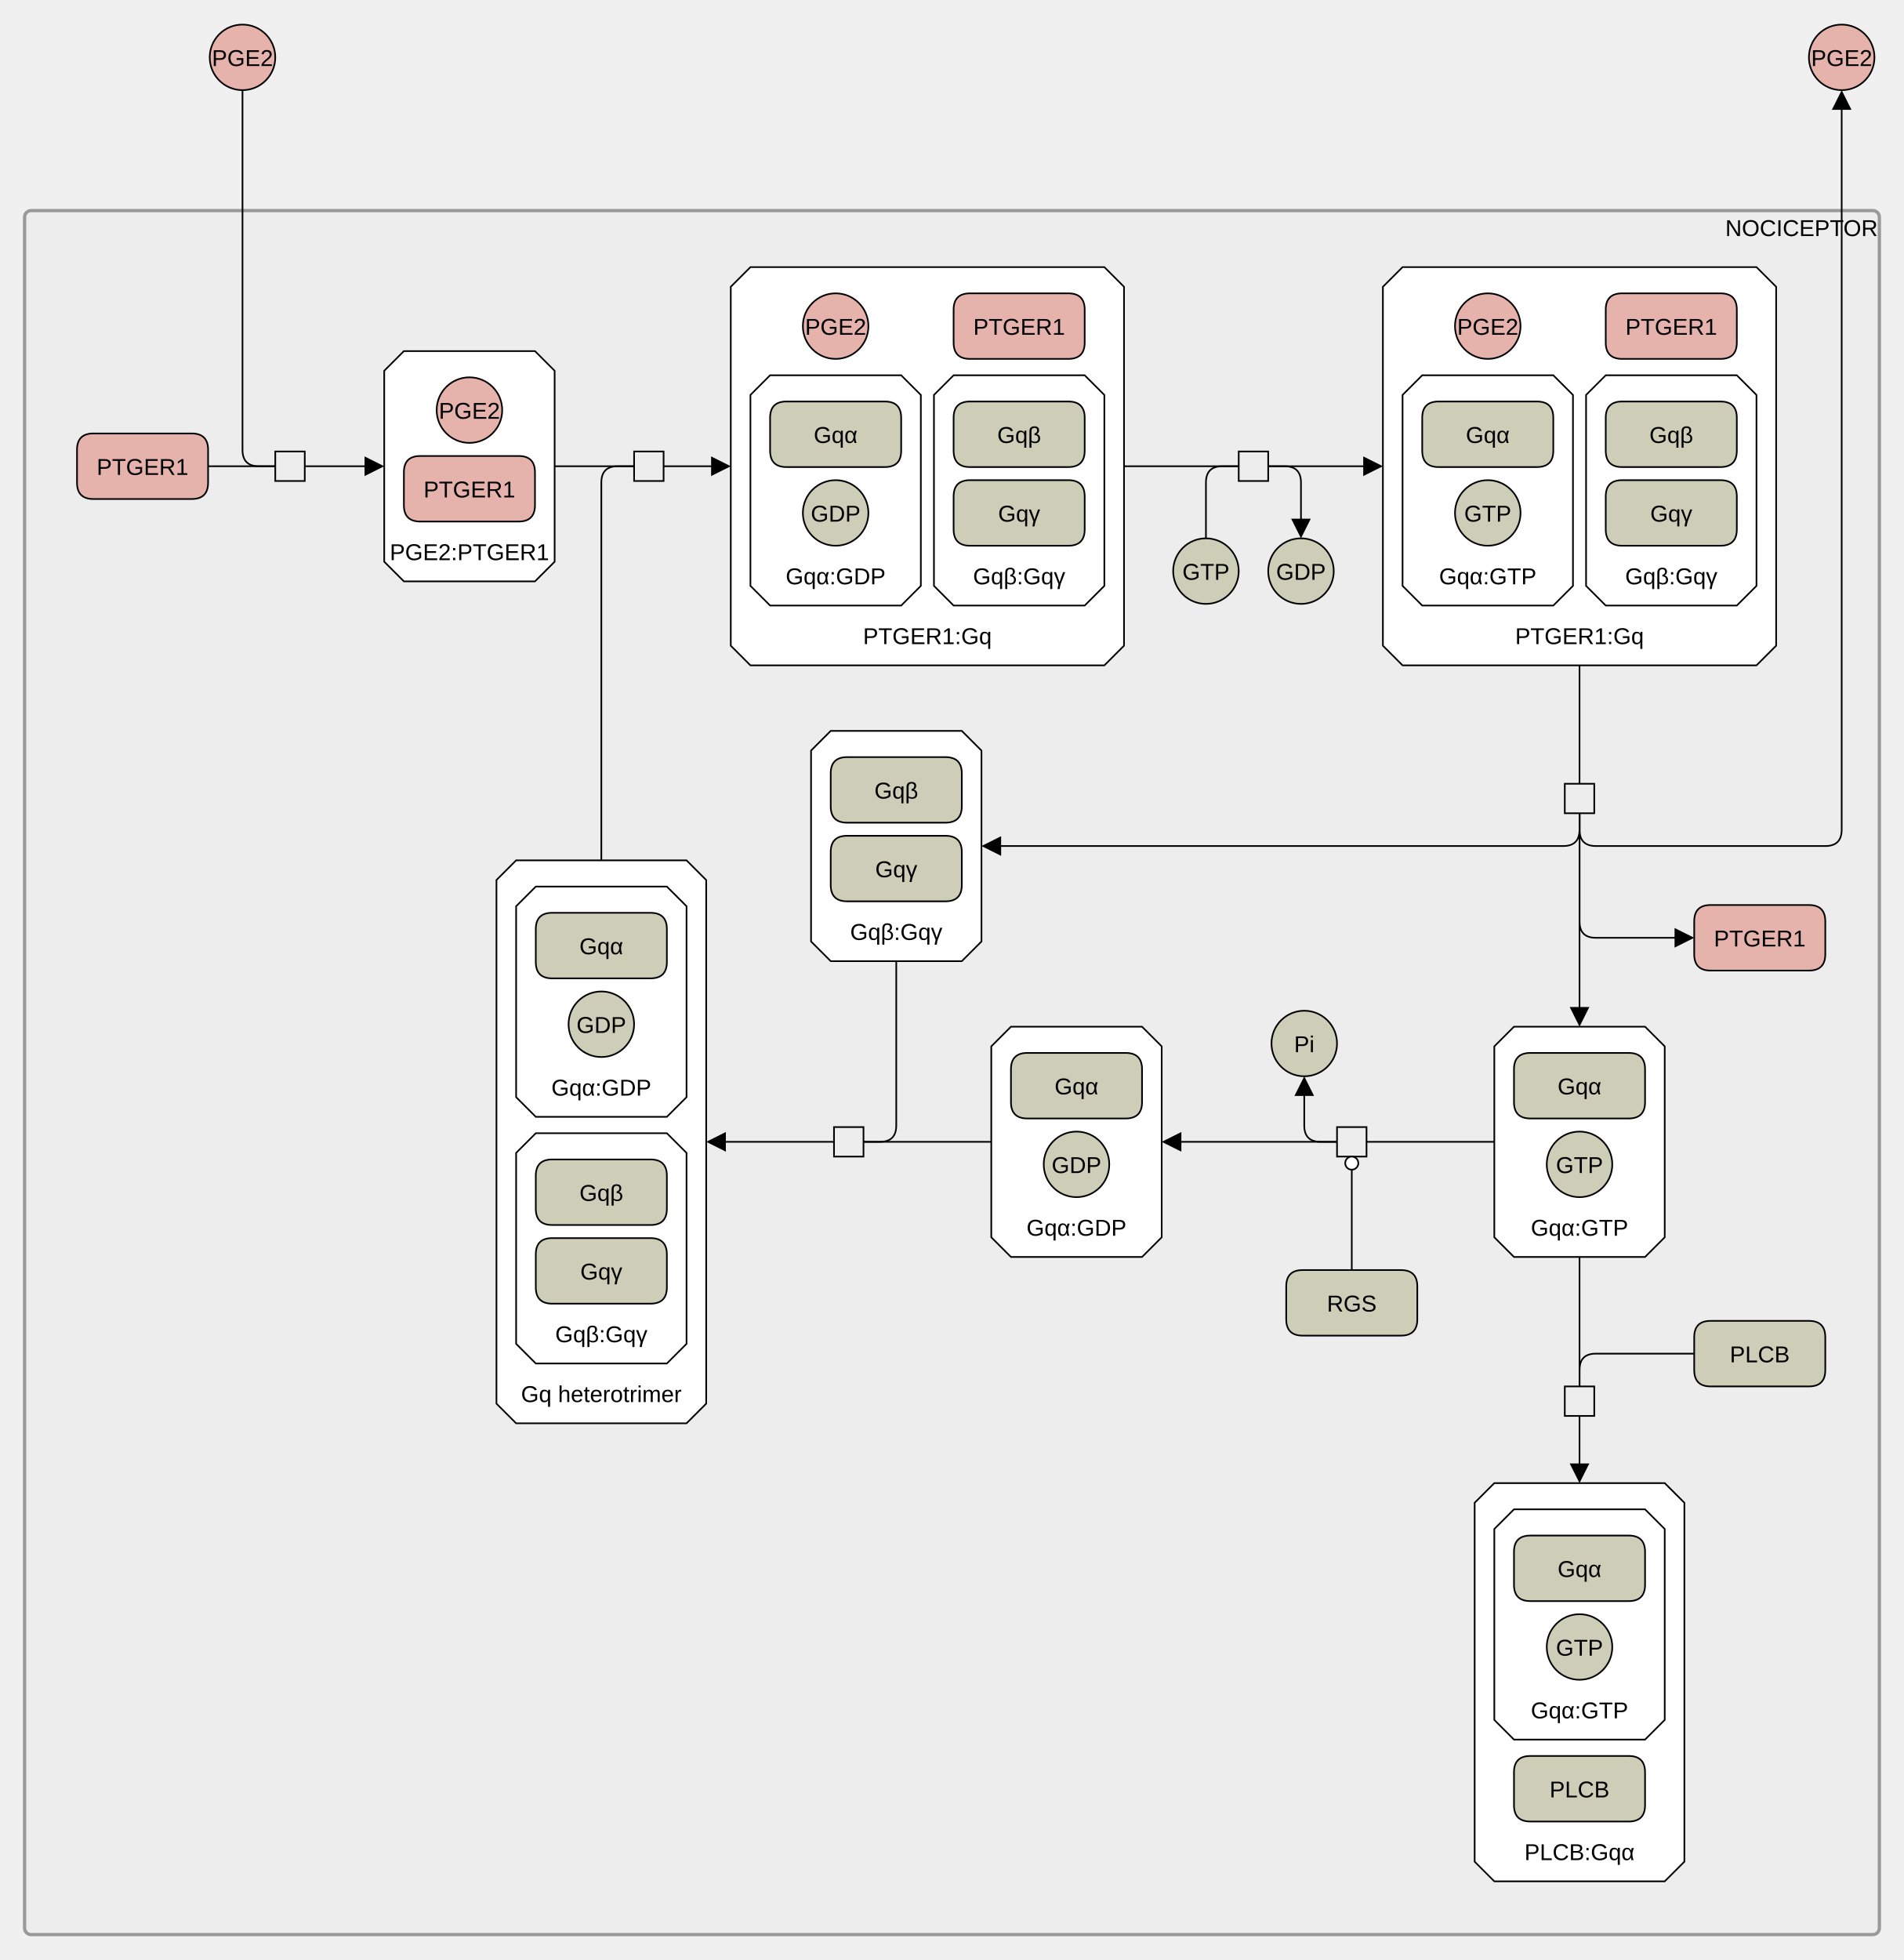
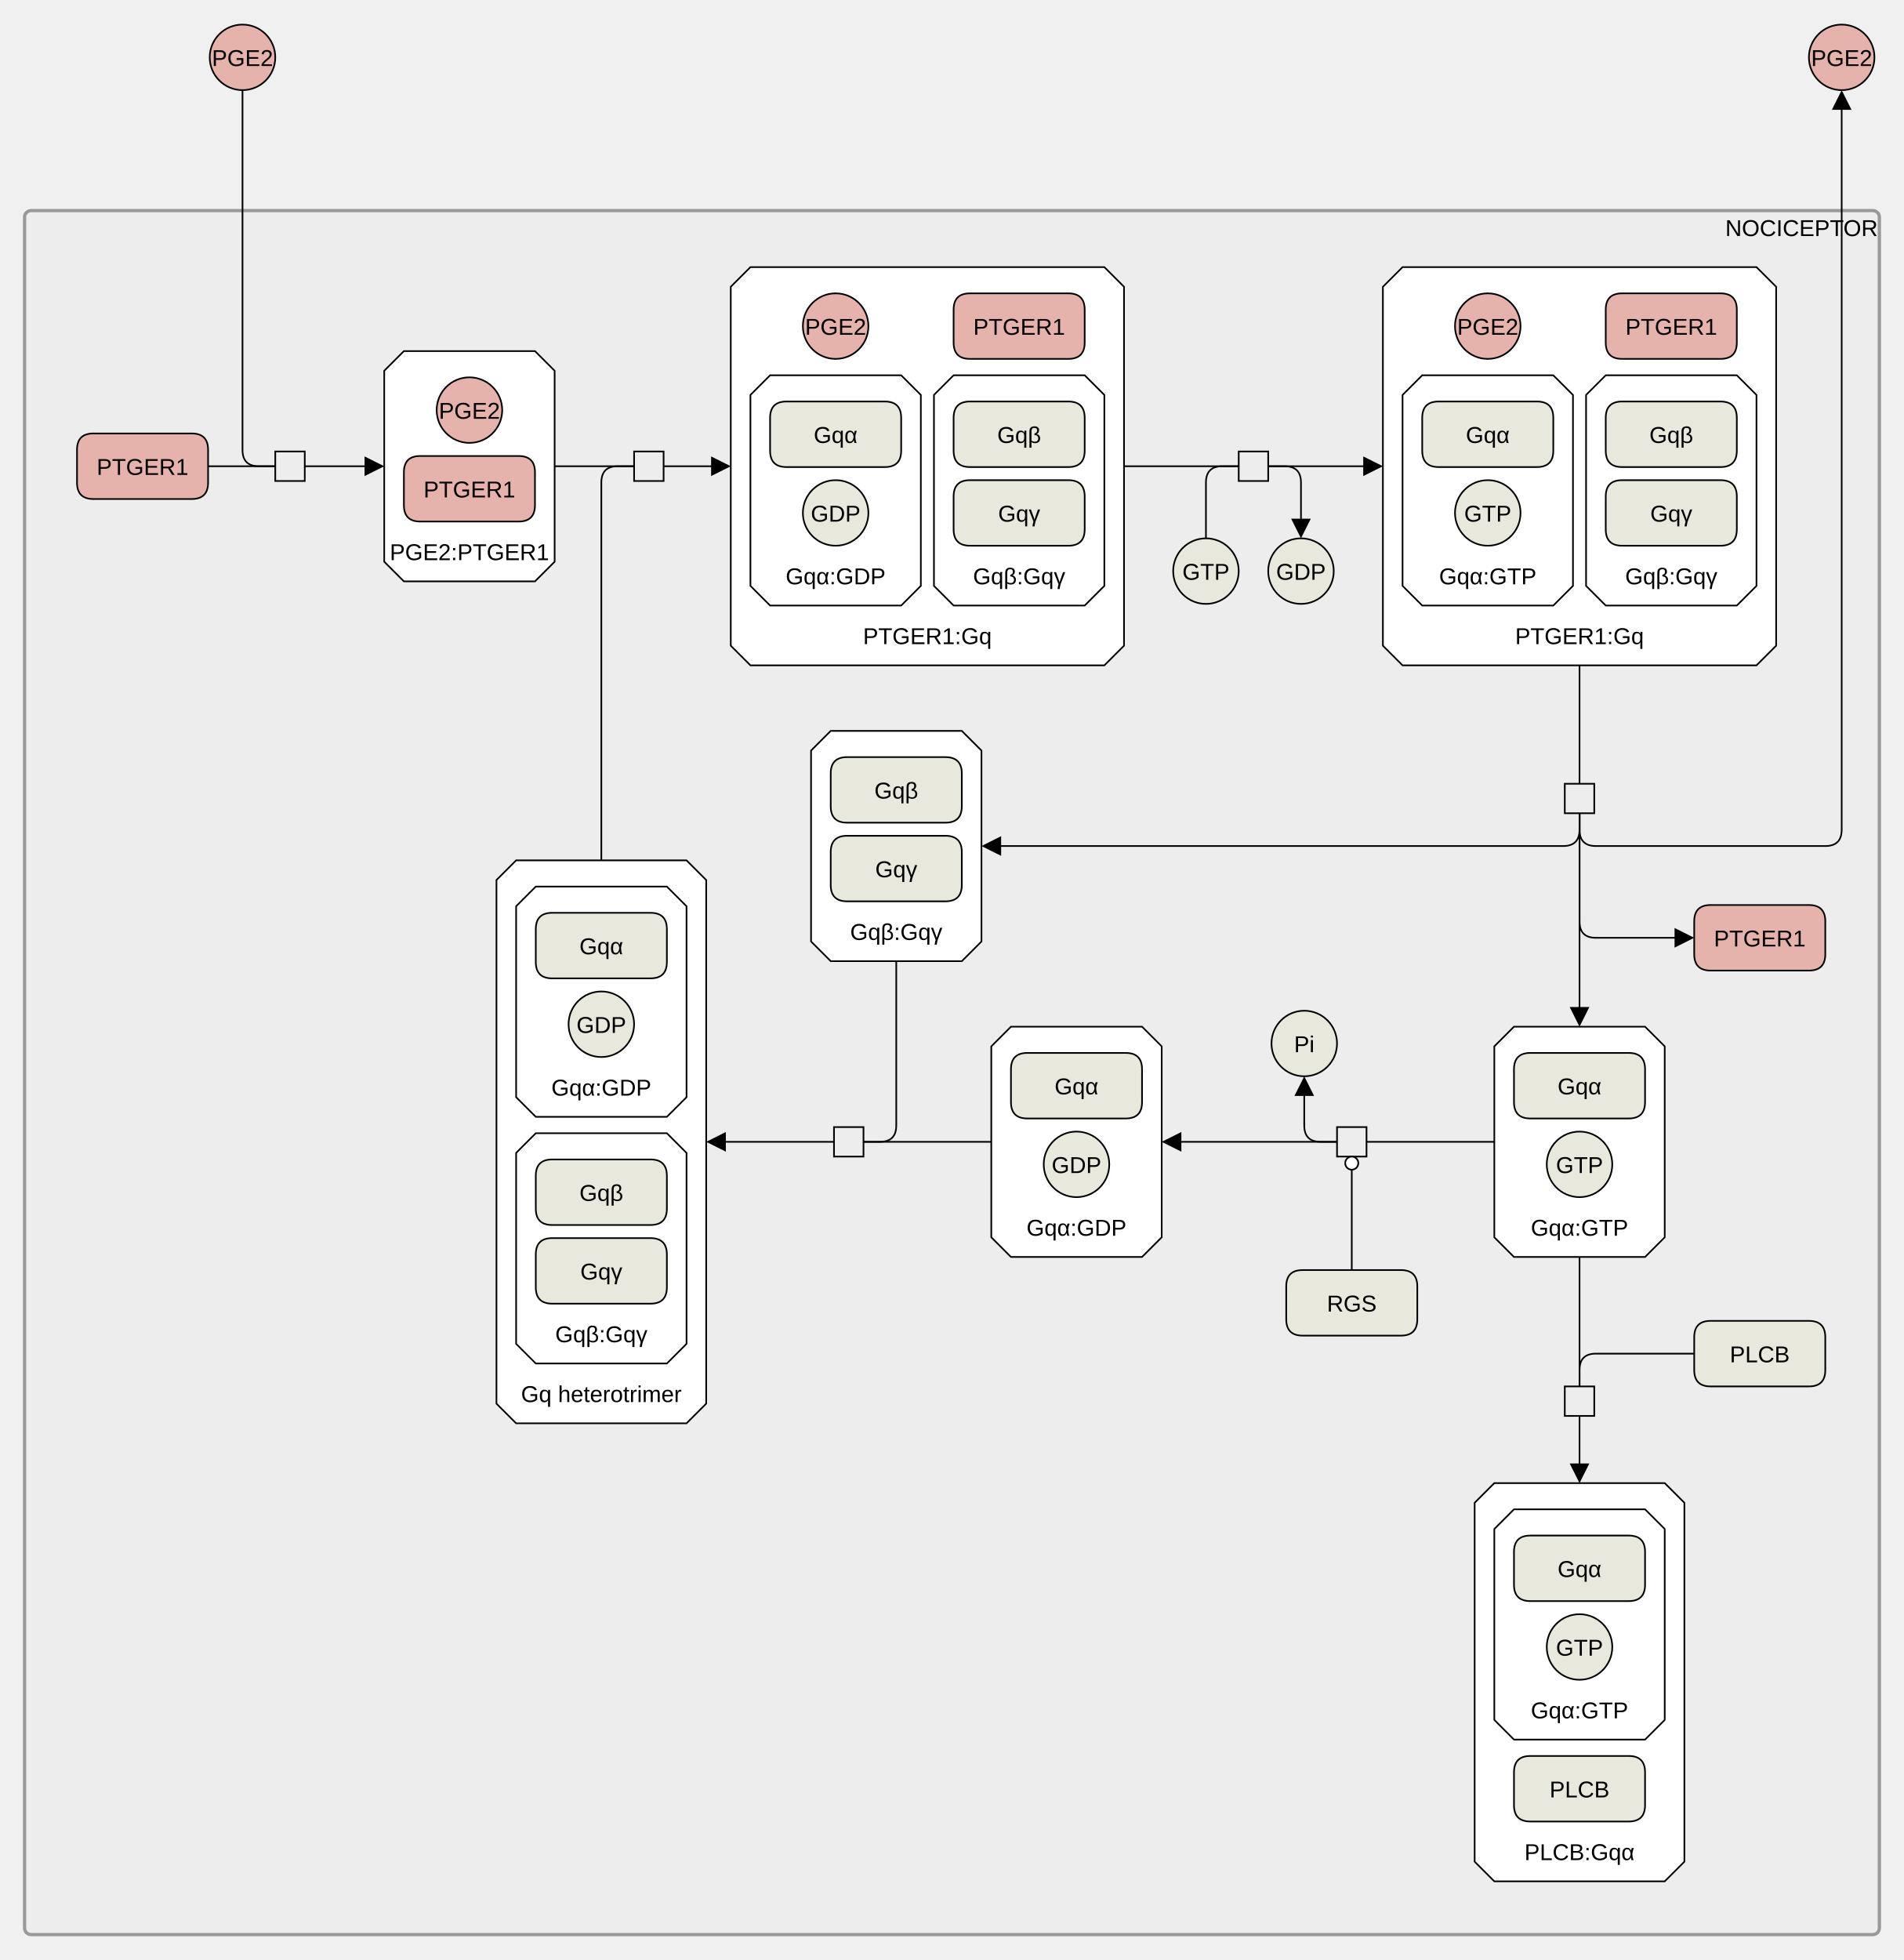
<svg xmlns="http://www.w3.org/2000/svg" width="1162" height="1196" viewBox="0 0 1162 1196" stroke-linecap="butt" stroke-miterlimit="10">
  <g transform="translate(-25,-25)">
    <path d="M40 157.5 C40 155.291 41.791 153.5 44 153.5 L1168 153.5 C1170.209 153.5 1172 155.291 1172 157.5 L1172 1201.5 C1172 1203.709 1170.209 1205.5 1168 1205.5 L44 1205.5 C41.791 1205.5 40 1203.709 40 1201.5 Z" fill="#999999" fill-opacity="0.031" stroke="none" />
    <path d="M40 157.5 C40 155.291 41.791 153.5 44 153.5 L1168 153.5 C1170.209 153.5 1172 155.291 1172 157.5 L1172 1201.5 C1172 1203.709 1170.209 1205.5 1168 1205.5 L44 1205.5 C41.791 1205.5 40 1203.709 40 1201.5 Z" fill="none" stroke="#999999" stroke-width="2" />
    <text x="1124.5" y="169.041" text-anchor="middle" font-family="'Dialog', Arial, Helvetica, sans-serif" font-size="14" fill="#000000" stroke="none" xml:space="preserve">NOCICEPTOR</text>
    <path d="M483 188 L699 188 L711 200 L711 419 L699 431 L483 431 L471 419 L471 200 Z" fill="#FFFFFF" stroke="none" />
    <path d="M483 188 L699 188 L711 200 L711 419 L699 431 L483 431 L471 419 L471 200 Z" fill="none" stroke="#000000" />
    <text x="591" y="418.041" text-anchor="middle" font-family="'Dialog', Arial, Helvetica, sans-serif" font-size="14" fill="#000000" stroke="none" xml:space="preserve">PTGER1:Gq</text>
    <path d="M495 254 L575 254 L587 266 L587 382.5 L575 394.5 L495 394.5 L483 382.5 L483 266 Z" fill="#FFFFFF" stroke="none" />
    <path d="M495 254 L575 254 L587 266 L587 382.5 L575 394.5 L495 394.5 L483 382.5 L483 266 Z" fill="none" stroke="#000000" />
    <text x="535" y="381.541" text-anchor="middle" font-family="'Dialog', Arial, Helvetica, sans-serif" font-size="14" fill="#000000" stroke="none" xml:space="preserve">Gqα:GDP</text>
-     <path d="M495 280 Q495 270 505 270 L565 270 Q575 270 575 280 L575 300 Q575 310 565 310 L505 310 Q495 310 495 300 Z" fill="#CECDB8" stroke="none" />
+     <path d="M495 280 Q495 270 505 270 L565 270 Q575 270 575 280 L575 300 Q575 310 565 310 L505 310 Q495 310 495 300 Z" fill="#E8E8DD" stroke="none" />
    <path d="M495 280 Q495 270 505 270 L565 270 Q575 270 575 280 L575 300 Q575 310 565 310 L505 310 Q495 310 495 300 Z" fill="none" stroke="#000000" />
    <text x="535" y="295.291" text-anchor="middle" font-family="'Dialog', Arial, Helvetica, sans-serif" font-size="14" fill="#000000" stroke="none" xml:space="preserve">Gqα</text>
-     <path d="M515 338 C515 326.954 523.954 318 535 318 L535 318 C546.046 318 555 326.954 555 338 L555 338 C555 349.046 546.046 358 535 358 L535 358 C523.954 358 515 349.046 515 338 Z" fill="#CECDB8" stroke="none" />
+     <path d="M515 338 C515 326.954 523.954 318 535 318 L535 318 C546.046 318 555 326.954 555 338 L555 338 C555 349.046 546.046 358 535 358 L535 358 C523.954 358 515 349.046 515 338 Z" fill="#E8E8DD" stroke="none" />
    <path d="M515 338 C515 326.954 523.954 318 535 318 L535 318 C546.046 318 555 326.954 555 338 L555 338 C555 349.046 546.046 358 535 358 L535 358 C523.954 358 515 349.046 515 338 Z" fill="none" stroke="#000000" />
    <text x="535" y="343.291" text-anchor="middle" font-family="'Dialog', Arial, Helvetica, sans-serif" font-size="14" fill="#000000" stroke="none" xml:space="preserve">GDP</text>
    <path d="M607 254 L687 254 L699 266 L699 382.5 L687 394.5 L607 394.5 L595 382.5 L595 266 Z" fill="#FFFFFF" stroke="none" />
    <path d="M607 254 L687 254 L699 266 L699 382.5 L687 394.5 L607 394.5 L595 382.5 L595 266 Z" fill="none" stroke="#000000" />
    <text x="647" y="381.541" text-anchor="middle" font-family="'Dialog', Arial, Helvetica, sans-serif" font-size="14" fill="#000000" stroke="none" xml:space="preserve">Gqβ:Gqγ</text>
-     <path d="M607 280 Q607 270 617 270 L677 270 Q687 270 687 280 L687 300 Q687 310 677 310 L617 310 Q607 310 607 300 Z" fill="#CECDB8" stroke="none" />
+     <path d="M607 280 Q607 270 617 270 L677 270 Q687 270 687 280 L687 300 Q687 310 677 310 L617 310 Q607 310 607 300 Z" fill="#E8E8DD" stroke="none" />
    <path d="M607 280 Q607 270 617 270 L677 270 Q687 270 687 280 L687 300 Q687 310 677 310 L617 310 Q607 310 607 300 Z" fill="none" stroke="#000000" />
    <text x="647" y="295.291" text-anchor="middle" font-family="'Dialog', Arial, Helvetica, sans-serif" font-size="14" fill="#000000" stroke="none" xml:space="preserve">Gqβ</text>
-     <path d="M607 328 Q607 318 617 318 L677 318 Q687 318 687 328 L687 348 Q687 358 677 358 L617 358 Q607 358 607 348 Z" fill="#CECDB8" stroke="none" />
+     <path d="M607 328 Q607 318 617 318 L677 318 Q687 318 687 328 L687 348 Q687 358 677 358 L617 358 Q607 358 607 348 Z" fill="#E8E8DD" stroke="none" />
    <path d="M607 328 Q607 318 617 318 L677 318 Q687 318 687 328 L687 348 Q687 358 677 358 L617 358 Q607 358 607 348 Z" fill="none" stroke="#000000" />
    <text x="647" y="343.291" text-anchor="middle" font-family="'Dialog', Arial, Helvetica, sans-serif" font-size="14" fill="#000000" stroke="none" xml:space="preserve">Gqγ</text>
    <path d="M515 224 C515 212.954 523.954 204 535 204 L535 204 C546.046 204 555 212.954 555 224 L555 224 C555 235.046 546.046 244 535 244 L535 244 C523.954 244 515 235.046 515 224 Z" fill="#E6B3AC" stroke="none" />
    <path d="M515 224 C515 212.954 523.954 204 535 204 L535 204 C546.046 204 555 212.954 555 224 L555 224 C555 235.046 546.046 244 535 244 L535 244 C523.954 244 515 235.046 515 224 Z" fill="none" stroke="#000000" />
    <text x="535" y="229.291" text-anchor="middle" font-family="'Dialog', Arial, Helvetica, sans-serif" font-size="14" fill="#000000" stroke="none" xml:space="preserve">PGE2</text>
    <path d="M607 214 Q607 204 617 204 L677 204 Q687 204 687 214 L687 234 Q687 244 677 244 L617 244 Q607 244 607 234 Z" fill="#E6B3AC" stroke="none" />
    <path d="M607 214 Q607 204 617 204 L677 204 Q687 204 687 214 L687 234 Q687 244 677 244 L617 244 Q607 244 607 234 Z" fill="none" stroke="#000000" />
    <text x="647" y="229.291" text-anchor="middle" font-family="'Dialog', Arial, Helvetica, sans-serif" font-size="14" fill="#000000" stroke="none" xml:space="preserve">PTGER1</text>
    <path d="M881 188 L1097 188 L1109 200 L1109 419 L1097 431 L881 431 L869 419 L869 200 Z" fill="#FFFFFF" stroke="none" />
    <path d="M881 188 L1097 188 L1109 200 L1109 419 L1097 431 L881 431 L869 419 L869 200 Z" fill="none" stroke="#000000" />
    <text x="989" y="418.041" text-anchor="middle" font-family="'Dialog', Arial, Helvetica, sans-serif" font-size="14" fill="#000000" stroke="none" xml:space="preserve">PTGER1:Gq</text>
    <path d="M1005 254 L1085 254 L1097 266 L1097 382.5 L1085 394.5 L1005 394.5 L993 382.5 L993 266 Z" fill="#FFFFFF" stroke="none" />
    <path d="M1005 254 L1085 254 L1097 266 L1097 382.5 L1085 394.5 L1005 394.5 L993 382.5 L993 266 Z" fill="none" stroke="#000000" />
    <text x="1045" y="381.541" text-anchor="middle" font-family="'Dialog', Arial, Helvetica, sans-serif" font-size="14" fill="#000000" stroke="none" xml:space="preserve">Gqβ:Gqγ</text>
-     <path d="M1005 280 Q1005 270 1015 270 L1075 270 Q1085 270 1085 280 L1085 300 Q1085 310 1075 310 L1015 310 Q1005 310 1005 300 Z" fill="#CECDB8" stroke="none" />
+     <path d="M1005 280 Q1005 270 1015 270 L1075 270 Q1085 270 1085 280 L1085 300 Q1085 310 1075 310 L1015 310 Q1005 310 1005 300 Z" fill="#E8E8DD" stroke="none" />
    <path d="M1005 280 Q1005 270 1015 270 L1075 270 Q1085 270 1085 280 L1085 300 Q1085 310 1075 310 L1015 310 Q1005 310 1005 300 Z" fill="none" stroke="#000000" />
    <text x="1045" y="295.291" text-anchor="middle" font-family="'Dialog', Arial, Helvetica, sans-serif" font-size="14" fill="#000000" stroke="none" xml:space="preserve">Gqβ</text>
-     <path d="M1005 328 Q1005 318 1015 318 L1075 318 Q1085 318 1085 328 L1085 348 Q1085 358 1075 358 L1015 358 Q1005 358 1005 348 Z" fill="#CECDB8" stroke="none" />
+     <path d="M1005 328 Q1005 318 1015 318 L1075 318 Q1085 318 1085 328 L1085 348 Q1085 358 1075 358 L1015 358 Q1005 358 1005 348 Z" fill="#E8E8DD" stroke="none" />
    <path d="M1005 328 Q1005 318 1015 318 L1075 318 Q1085 318 1085 328 L1085 348 Q1085 358 1075 358 L1015 358 Q1005 358 1005 348 Z" fill="none" stroke="#000000" />
    <text x="1045" y="343.291" text-anchor="middle" font-family="'Dialog', Arial, Helvetica, sans-serif" font-size="14" fill="#000000" stroke="none" xml:space="preserve">Gqγ</text>
    <path d="M893 254 L973 254 L985 266 L985 382.5 L973 394.5 L893 394.5 L881 382.5 L881 266 Z" fill="#FFFFFF" stroke="none" />
    <path d="M893 254 L973 254 L985 266 L985 382.5 L973 394.5 L893 394.5 L881 382.5 L881 266 Z" fill="none" stroke="#000000" />
    <text x="933" y="381.541" text-anchor="middle" font-family="'Dialog', Arial, Helvetica, sans-serif" font-size="14" fill="#000000" stroke="none" xml:space="preserve">Gqα:GTP</text>
-     <path d="M893 280 Q893 270 903 270 L963 270 Q973 270 973 280 L973 300 Q973 310 963 310 L903 310 Q893 310 893 300 Z" fill="#CECDB8" stroke="none" />
+     <path d="M893 280 Q893 270 903 270 L963 270 Q973 270 973 280 L973 300 Q973 310 963 310 L903 310 Q893 310 893 300 Z" fill="#E8E8DD" stroke="none" />
    <path d="M893 280 Q893 270 903 270 L963 270 Q973 270 973 280 L973 300 Q973 310 963 310 L903 310 Q893 310 893 300 Z" fill="none" stroke="#000000" />
    <text x="933" y="295.291" text-anchor="middle" font-family="'Dialog', Arial, Helvetica, sans-serif" font-size="14" fill="#000000" stroke="none" xml:space="preserve">Gqα</text>
-     <path d="M913 338 C913 326.954 921.954 318 933 318 L933 318 C944.046 318 953 326.954 953 338 L953 338 C953 349.046 944.046 358 933 358 L933 358 C921.954 358 913 349.046 913 338 Z" fill="#CECDB8" stroke="none" />
+     <path d="M913 338 C913 326.954 921.954 318 933 318 L933 318 C944.046 318 953 326.954 953 338 L953 338 C953 349.046 944.046 358 933 358 L933 358 C921.954 358 913 349.046 913 338 Z" fill="#E8E8DD" stroke="none" />
    <path d="M913 338 C913 326.954 921.954 318 933 318 L933 318 C944.046 318 953 326.954 953 338 L953 338 C953 349.046 944.046 358 933 358 L933 358 C921.954 358 913 349.046 913 338 Z" fill="none" stroke="#000000" />
    <text x="933" y="343.291" text-anchor="middle" font-family="'Dialog', Arial, Helvetica, sans-serif" font-size="14" fill="#000000" stroke="none" xml:space="preserve">GTP</text>
    <path d="M913 224 C913 212.954 921.954 204 933 204 L933 204 C944.046 204 953 212.954 953 224 L953 224 C953 235.046 944.046 244 933 244 L933 244 C921.954 244 913 235.046 913 224 Z" fill="#E6B3AC" stroke="none" />
    <path d="M913 224 C913 212.954 921.954 204 933 204 L933 204 C944.046 204 953 212.954 953 224 L953 224 C953 235.046 944.046 244 933 244 L933 244 C921.954 244 913 235.046 913 224 Z" fill="none" stroke="#000000" />
    <text x="933" y="229.291" text-anchor="middle" font-family="'Dialog', Arial, Helvetica, sans-serif" font-size="14" fill="#000000" stroke="none" xml:space="preserve">PGE2</text>
    <path d="M1005 214 Q1005 204 1015 204 L1075 204 Q1085 204 1085 214 L1085 234 Q1085 244 1075 244 L1015 244 Q1005 244 1005 234 Z" fill="#E6B3AC" stroke="none" />
    <path d="M1005 214 Q1005 204 1015 204 L1075 204 Q1085 204 1085 214 L1085 234 Q1085 244 1075 244 L1015 244 Q1005 244 1005 234 Z" fill="none" stroke="#000000" />
    <text x="1045" y="229.291" text-anchor="middle" font-family="'Dialog', Arial, Helvetica, sans-serif" font-size="14" fill="#000000" stroke="none" xml:space="preserve">PTGER1</text>
    <path d="M340 550 L444 550 L456 562 L456 881.5 L444 893.5 L340 893.5 L328 881.5 L328 562 Z" fill="#FFFFFF" stroke="none" />
    <path d="M340 550 L444 550 L456 562 L456 881.5 L444 893.5 L340 893.5 L328 881.5 L328 562 Z" fill="none" stroke="#000000" />
    <text x="392" y="880.541" text-anchor="middle" font-family="'Dialog', Arial, Helvetica, sans-serif" font-size="14" fill="#000000" stroke="none" xml:space="preserve">Gq heterotrimer</text>
    <path d="M352 716.5 L432 716.5 L444 728.5 L444 845 L432 857 L352 857 L340 845 L340 728.5 Z" fill="#FFFFFF" stroke="none" />
    <path d="M352 716.5 L432 716.5 L444 728.5 L444 845 L432 857 L352 857 L340 845 L340 728.5 Z" fill="none" stroke="#000000" />
    <text x="392" y="844.041" text-anchor="middle" font-family="'Dialog', Arial, Helvetica, sans-serif" font-size="14" fill="#000000" stroke="none" xml:space="preserve">Gqβ:Gqγ</text>
-     <path d="M352 742.5 Q352 732.5 362 732.5 L422 732.5 Q432 732.5 432 742.5 L432 762.5 Q432 772.5 422 772.5 L362 772.5 Q352 772.5 352 762.5 Z" fill="#CECDB8" stroke="none" />
+     <path d="M352 742.5 Q352 732.5 362 732.5 L422 732.5 Q432 732.5 432 742.5 L432 762.5 Q432 772.5 422 772.5 L362 772.5 Q352 772.5 352 762.5 Z" fill="#E8E8DD" stroke="none" />
    <path d="M352 742.5 Q352 732.5 362 732.5 L422 732.5 Q432 732.5 432 742.5 L432 762.5 Q432 772.5 422 772.5 L362 772.5 Q352 772.5 352 762.5 Z" fill="none" stroke="#000000" />
    <text x="392" y="757.791" text-anchor="middle" font-family="'Dialog', Arial, Helvetica, sans-serif" font-size="14" fill="#000000" stroke="none" xml:space="preserve">Gqβ</text>
-     <path d="M352 790.5 Q352 780.5 362 780.5 L422 780.5 Q432 780.5 432 790.5 L432 810.5 Q432 820.5 422 820.5 L362 820.5 Q352 820.5 352 810.5 Z" fill="#CECDB8" stroke="none" />
+     <path d="M352 790.5 Q352 780.5 362 780.5 L422 780.5 Q432 780.5 432 790.5 L432 810.5 Q432 820.5 422 820.5 L362 820.5 Q352 820.5 352 810.5 Z" fill="#E8E8DD" stroke="none" />
    <path d="M352 790.5 Q352 780.5 362 780.5 L422 780.5 Q432 780.5 432 790.5 L432 810.5 Q432 820.5 422 820.5 L362 820.5 Q352 820.5 352 810.5 Z" fill="none" stroke="#000000" />
    <text x="392" y="805.791" text-anchor="middle" font-family="'Dialog', Arial, Helvetica, sans-serif" font-size="14" fill="#000000" stroke="none" xml:space="preserve">Gqγ</text>
    <path d="M352 566 L432 566 L444 578 L444 694.5 L432 706.5 L352 706.5 L340 694.5 L340 578 Z" fill="#FFFFFF" stroke="none" />
    <path d="M352 566 L432 566 L444 578 L444 694.5 L432 706.5 L352 706.5 L340 694.5 L340 578 Z" fill="none" stroke="#000000" />
    <text x="392" y="693.541" text-anchor="middle" font-family="'Dialog', Arial, Helvetica, sans-serif" font-size="14" fill="#000000" stroke="none" xml:space="preserve">Gqα:GDP</text>
-     <path d="M352 592 Q352 582 362 582 L422 582 Q432 582 432 592 L432 612 Q432 622 422 622 L362 622 Q352 622 352 612 Z" fill="#CECDB8" stroke="none" />
+     <path d="M352 592 Q352 582 362 582 L422 582 Q432 582 432 592 L432 612 Q432 622 422 622 L362 622 Q352 622 352 612 Z" fill="#E8E8DD" stroke="none" />
    <path d="M352 592 Q352 582 362 582 L422 582 Q432 582 432 592 L432 612 Q432 622 422 622 L362 622 Q352 622 352 612 Z" fill="none" stroke="#000000" />
    <text x="392" y="607.291" text-anchor="middle" font-family="'Dialog', Arial, Helvetica, sans-serif" font-size="14" fill="#000000" stroke="none" xml:space="preserve">Gqα</text>
-     <path d="M372 650 C372 638.954 380.954 630 392 630 L392 630 C403.046 630 412 638.954 412 650 L412 650 C412 661.046 403.046 670 392 670 L392 670 C380.954 670 372 661.046 372 650 Z" fill="#CECDB8" stroke="none" />
+     <path d="M372 650 C372 638.954 380.954 630 392 630 L392 630 C403.046 630 412 638.954 412 650 L412 650 C412 661.046 403.046 670 392 670 L392 670 C380.954 670 372 661.046 372 650 Z" fill="#E8E8DD" stroke="none" />
    <path d="M372 650 C372 638.954 380.954 630 392 630 L392 630 C403.046 630 412 638.954 412 650 L412 650 C412 661.046 403.046 670 392 670 L392 670 C380.954 670 372 661.046 372 650 Z" fill="none" stroke="#000000" />
    <text x="392" y="655.291" text-anchor="middle" font-family="'Dialog', Arial, Helvetica, sans-serif" font-size="14" fill="#000000" stroke="none" xml:space="preserve">GDP</text>
    <path d="M937 930 L1041 930 L1053 942 L1053 1161 L1041 1173 L937 1173 L925 1161 L925 942 Z" fill="#FFFFFF" stroke="none" />
    <path d="M937 930 L1041 930 L1053 942 L1053 1161 L1041 1173 L937 1173 L925 1161 L925 942 Z" fill="none" stroke="#000000" />
    <text x="989" y="1160.041" text-anchor="middle" font-family="'Dialog', Arial, Helvetica, sans-serif" font-size="14" fill="#000000" stroke="none" xml:space="preserve">PLCB:Gqα</text>
-     <path d="M949 1106.5 Q949 1096.5 959 1096.5 L1019 1096.5 Q1029 1096.5 1029 1106.5 L1029 1126.5 Q1029 1136.5 1019 1136.5 L959 1136.5 Q949 1136.5 949 1126.5 Z" fill="#CECDB8" stroke="none" />
+     <path d="M949 1106.5 Q949 1096.5 959 1096.5 L1019 1096.5 Q1029 1096.5 1029 1106.5 L1029 1126.5 Q1029 1136.5 1019 1136.5 L959 1136.5 Q949 1136.5 949 1126.5 Z" fill="#E8E8DD" stroke="none" />
    <path d="M949 1106.5 Q949 1096.5 959 1096.5 L1019 1096.5 Q1029 1096.5 1029 1106.5 L1029 1126.5 Q1029 1136.5 1019 1136.5 L959 1136.5 Q949 1136.5 949 1126.5 Z" fill="none" stroke="#000000" />
    <text x="989" y="1121.791" text-anchor="middle" font-family="'Dialog', Arial, Helvetica, sans-serif" font-size="14" fill="#000000" stroke="none" xml:space="preserve">PLCB</text>
    <path d="M949 946 L1029 946 L1041 958 L1041 1074.5 L1029 1086.5 L949 1086.5 L937 1074.5 L937 958 Z" fill="#FFFFFF" stroke="none" />
    <path d="M949 946 L1029 946 L1041 958 L1041 1074.5 L1029 1086.5 L949 1086.5 L937 1074.5 L937 958 Z" fill="none" stroke="#000000" />
    <text x="989" y="1073.541" text-anchor="middle" font-family="'Dialog', Arial, Helvetica, sans-serif" font-size="14" fill="#000000" stroke="none" xml:space="preserve">Gqα:GTP</text>
-     <path d="M949 972 Q949 962 959 962 L1019 962 Q1029 962 1029 972 L1029 992 Q1029 1002 1019 1002 L959 1002 Q949 1002 949 992 Z" fill="#CECDB8" stroke="none" />
+     <path d="M949 972 Q949 962 959 962 L1019 962 Q1029 962 1029 972 L1029 992 Q1029 1002 1019 1002 L959 1002 Q949 1002 949 992 Z" fill="#E8E8DD" stroke="none" />
    <path d="M949 972 Q949 962 959 962 L1019 962 Q1029 962 1029 972 L1029 992 Q1029 1002 1019 1002 L959 1002 Q949 1002 949 992 Z" fill="none" stroke="#000000" />
    <text x="989" y="987.291" text-anchor="middle" font-family="'Dialog', Arial, Helvetica, sans-serif" font-size="14" fill="#000000" stroke="none" xml:space="preserve">Gqα</text>
-     <path d="M969 1030 C969 1018.954 977.954 1010 989 1010 L989 1010 C1000.046 1010 1009 1018.954 1009 1030 L1009 1030 C1009 1041.046 1000.046 1050 989 1050 L989 1050 C977.954 1050 969 1041.046 969 1030 Z" fill="#CECDB8" stroke="none" />
+     <path d="M969 1030 C969 1018.954 977.954 1010 989 1010 L989 1010 C1000.046 1010 1009 1018.954 1009 1030 L1009 1030 C1009 1041.046 1000.046 1050 989 1050 L989 1050 C977.954 1050 969 1041.046 969 1030 Z" fill="#E8E8DD" stroke="none" />
    <path d="M969 1030 C969 1018.954 977.954 1010 989 1010 L989 1010 C1000.046 1010 1009 1018.954 1009 1030 L1009 1030 C1009 1041.046 1000.046 1050 989 1050 L989 1050 C977.954 1050 969 1041.046 969 1030 Z" fill="none" stroke="#000000" />
    <text x="989" y="1035.291" text-anchor="middle" font-family="'Dialog', Arial, Helvetica, sans-serif" font-size="14" fill="#000000" stroke="none" xml:space="preserve">GTP</text>
    <path d="M271.5 239.25 L351.5 239.25 L363.5 251.25 L363.5 367.75 L351.5 379.75 L271.5 379.75 L259.5 367.75 L259.5 251.25 Z" fill="#FFFFFF" stroke="none" />
    <path d="M271.5 239.25 L351.5 239.25 L363.5 251.25 L363.5 367.75 L351.5 379.75 L271.5 379.75 L259.5 367.75 L259.5 251.25 Z" fill="none" stroke="#000000" />
    <text x="311.5" y="366.791" text-anchor="middle" font-family="'Dialog', Arial, Helvetica, sans-serif" font-size="14" fill="#000000" stroke="none" xml:space="preserve">PGE2:PTGER1</text>
    <path d="M291.5 275.25 C291.5 264.204 300.454 255.25 311.5 255.25 L311.5 255.25 C322.546 255.25 331.5 264.204 331.5 275.25 L331.5 275.25 C331.5 286.296 322.546 295.25 311.5 295.25 L311.5 295.25 C300.454 295.25 291.5 286.296 291.5 275.25 Z" fill="#E6B3AC" stroke="none" />
    <path d="M291.5 275.25 C291.5 264.204 300.454 255.25 311.5 255.25 L311.5 255.25 C322.546 255.25 331.5 264.204 331.5 275.25 L331.5 275.25 C331.5 286.296 322.546 295.25 311.5 295.25 L311.5 295.25 C300.454 295.25 291.5 286.296 291.5 275.25 Z" fill="none" stroke="#000000" />
    <text x="311.5" y="280.541" text-anchor="middle" font-family="'Dialog', Arial, Helvetica, sans-serif" font-size="14" fill="#000000" stroke="none" xml:space="preserve">PGE2</text>
    <path d="M271.5 313.25 Q271.5 303.25 281.5 303.25 L341.5 303.25 Q351.5 303.25 351.5 313.25 L351.5 333.25 Q351.5 343.25 341.5 343.25 L281.5 343.25 Q271.5 343.25 271.5 333.25 Z" fill="#E6B3AC" stroke="none" />
    <path d="M271.5 313.25 Q271.5 303.25 281.5 303.25 L341.5 303.25 Q351.5 303.25 351.5 313.25 L351.5 333.25 Q351.5 343.25 341.5 343.25 L281.5 343.25 Q271.5 343.25 271.5 333.25 Z" fill="none" stroke="#000000" />
    <text x="311.5" y="328.541" text-anchor="middle" font-family="'Dialog', Arial, Helvetica, sans-serif" font-size="14" fill="#000000" stroke="none" xml:space="preserve">PTGER1</text>
    <path d="M532 471 L612 471 L624 483 L624 599.5 L612 611.5 L532 611.5 L520 599.5 L520 483 Z" fill="#FFFFFF" stroke="none" />
    <path d="M532 471 L612 471 L624 483 L624 599.5 L612 611.5 L532 611.5 L520 599.5 L520 483 Z" fill="none" stroke="#000000" />
    <text x="572" y="598.541" text-anchor="middle" font-family="'Dialog', Arial, Helvetica, sans-serif" font-size="14" fill="#000000" stroke="none" xml:space="preserve">Gqβ:Gqγ</text>
-     <path d="M532 545 Q532 535 542 535 L602 535 Q612 535 612 545 L612 565 Q612 575 602 575 L542 575 Q532 575 532 565 Z" fill="#CECDB8" stroke="none" />
+     <path d="M532 545 Q532 535 542 535 L602 535 Q612 535 612 545 L612 565 Q612 575 602 575 L542 575 Q532 575 532 565 Z" fill="#E8E8DD" stroke="none" />
    <path d="M532 545 Q532 535 542 535 L602 535 Q612 535 612 545 L612 565 Q612 575 602 575 L542 575 Q532 575 532 565 Z" fill="none" stroke="#000000" />
    <text x="572" y="560.291" text-anchor="middle" font-family="'Dialog', Arial, Helvetica, sans-serif" font-size="14" fill="#000000" stroke="none" xml:space="preserve">Gqγ</text>
-     <path d="M532 497 Q532 487 542 487 L602 487 Q612 487 612 497 L612 517 Q612 527 602 527 L542 527 Q532 527 532 517 Z" fill="#CECDB8" stroke="none" />
+     <path d="M532 497 Q532 487 542 487 L602 487 Q612 487 612 497 L612 517 Q612 527 602 527 L542 527 Q532 527 532 517 Z" fill="#E8E8DD" stroke="none" />
    <path d="M532 497 Q532 487 542 487 L602 487 Q612 487 612 497 L612 517 Q612 527 602 527 L542 527 Q532 527 532 517 Z" fill="none" stroke="#000000" />
    <text x="572" y="512.291" text-anchor="middle" font-family="'Dialog', Arial, Helvetica, sans-serif" font-size="14" fill="#000000" stroke="none" xml:space="preserve">Gqβ</text>
-     <path d="M741 373.5 C741 362.454 749.954 353.5 761 353.5 L761 353.5 C772.046 353.5 781 362.454 781 373.5 L781 373.5 C781 384.546 772.046 393.5 761 393.5 L761 393.5 C749.954 393.5 741 384.546 741 373.5 Z" fill="#CECDB8" stroke="none" />
+     <path d="M741 373.5 C741 362.454 749.954 353.5 761 353.5 L761 353.5 C772.046 353.5 781 362.454 781 373.5 L781 373.5 C781 384.546 772.046 393.5 761 393.5 L761 393.5 C749.954 393.5 741 384.546 741 373.5 Z" fill="#E8E8DD" stroke="none" />
    <path d="M741 373.5 C741 362.454 749.954 353.5 761 353.5 L761 353.5 C772.046 353.5 781 362.454 781 373.5 L781 373.5 C781 384.546 772.046 393.5 761 393.5 L761 393.5 C749.954 393.5 741 384.546 741 373.5 Z" fill="none" stroke="#000000" />
    <text x="761" y="378.791" text-anchor="middle" font-family="'Dialog', Arial, Helvetica, sans-serif" font-size="14" fill="#000000" stroke="none" xml:space="preserve">GTP</text>
-     <path d="M799 373.5 C799 362.454 807.954 353.5 819 353.5 L819 353.5 C830.046 353.5 839 362.454 839 373.5 L839 373.5 C839 384.546 830.046 393.5 819 393.5 L819 393.5 C807.954 393.5 799 384.546 799 373.5 Z" fill="#CECDB8" stroke="none" />
+     <path d="M799 373.5 C799 362.454 807.954 353.5 819 353.5 L819 353.5 C830.046 353.5 839 362.454 839 373.5 L839 373.5 C839 384.546 830.046 393.5 819 393.5 L819 393.5 C807.954 393.5 799 384.546 799 373.5 Z" fill="#E8E8DD" stroke="none" />
    <path d="M799 373.5 C799 362.454 807.954 353.5 819 353.5 L819 353.5 C830.046 353.5 839 362.454 839 373.5 L839 373.5 C839 384.546 830.046 393.5 819 393.5 L819 393.5 C807.954 393.5 799 384.546 799 373.5 Z" fill="none" stroke="#000000" />
    <text x="819" y="378.791" text-anchor="middle" font-family="'Dialog', Arial, Helvetica, sans-serif" font-size="14" fill="#000000" stroke="none" xml:space="preserve">GDP</text>
    <path d="M72 299.5 Q72 289.5 82 289.5 L142 289.5 Q152 289.5 152 299.5 L152 319.5 Q152 329.5 142 329.5 L82 329.5 Q72 329.5 72 319.5 Z" fill="#E6B3AC" stroke="none" />
    <path d="M72 299.5 Q72 289.5 82 289.5 L142 289.5 Q152 289.5 152 299.5 L152 319.5 Q152 329.5 142 329.5 L82 329.5 Q72 329.5 72 319.5 Z" fill="none" stroke="#000000" />
    <text x="112" y="314.791" text-anchor="middle" font-family="'Dialog', Arial, Helvetica, sans-serif" font-size="14" fill="#000000" stroke="none" xml:space="preserve">PTGER1</text>
-     <path d="M801 661.75 C801 650.704 809.954 641.75 821 641.75 L821 641.75 C832.046 641.75 841 650.704 841 661.75 L841 661.75 C841 672.796 832.046 681.75 821 681.75 L821 681.75 C809.954 681.75 801 672.796 801 661.75 Z" fill="#CECDB8" stroke="none" />
+     <path d="M801 661.75 C801 650.704 809.954 641.75 821 641.75 L821 641.75 C832.046 641.75 841 650.704 841 661.75 L841 661.75 C841 672.796 832.046 681.75 821 681.75 L821 681.75 C809.954 681.75 801 672.796 801 661.75 Z" fill="#E8E8DD" stroke="none" />
    <path d="M801 661.75 C801 650.704 809.954 641.75 821 641.75 L821 641.75 C832.046 641.75 841 650.704 841 661.75 L841 661.75 C841 672.796 832.046 681.75 821 681.75 L821 681.75 C809.954 681.75 801 672.796 801 661.75 Z" fill="none" stroke="#000000" />
    <text x="821" y="667.041" text-anchor="middle" font-family="'Dialog', Arial, Helvetica, sans-serif" font-size="14" fill="#000000" stroke="none" xml:space="preserve">Pi</text>
    <path d="M642 651.5 L722 651.5 L734 663.5 L734 780 L722 792 L642 792 L630 780 L630 663.5 Z" fill="#FFFFFF" stroke="none" />
    <path d="M642 651.5 L722 651.5 L734 663.5 L734 780 L722 792 L642 792 L630 780 L630 663.5 Z" fill="none" stroke="#000000" />
    <text x="682" y="779.041" text-anchor="middle" font-family="'Dialog', Arial, Helvetica, sans-serif" font-size="14" fill="#000000" stroke="none" xml:space="preserve">Gqα:GDP</text>
-     <path d="M642 677.5 Q642 667.5 652 667.5 L712 667.5 Q722 667.5 722 677.5 L722 697.5 Q722 707.5 712 707.5 L652 707.5 Q642 707.5 642 697.5 Z" fill="#CECDB8" stroke="none" />
+     <path d="M642 677.5 Q642 667.5 652 667.5 L712 667.5 Q722 667.5 722 677.5 L722 697.5 Q722 707.5 712 707.5 L652 707.5 Q642 707.5 642 697.5 Z" fill="#E8E8DD" stroke="none" />
    <path d="M642 677.5 Q642 667.5 652 667.5 L712 667.5 Q722 667.5 722 677.5 L722 697.5 Q722 707.5 712 707.5 L652 707.5 Q642 707.5 642 697.5 Z" fill="none" stroke="#000000" />
    <text x="682" y="692.791" text-anchor="middle" font-family="'Dialog', Arial, Helvetica, sans-serif" font-size="14" fill="#000000" stroke="none" xml:space="preserve">Gqα</text>
-     <path d="M662 735.5 C662 724.454 670.954 715.5 682 715.5 L682 715.5 C693.046 715.5 702 724.454 702 735.5 L702 735.5 C702 746.546 693.046 755.5 682 755.5 L682 755.5 C670.954 755.5 662 746.546 662 735.5 Z" fill="#CECDB8" stroke="none" />
+     <path d="M662 735.5 C662 724.454 670.954 715.5 682 715.5 L682 715.5 C693.046 715.5 702 724.454 702 735.5 L702 735.5 C702 746.546 693.046 755.5 682 755.5 L682 755.5 C670.954 755.5 662 746.546 662 735.5 Z" fill="#E8E8DD" stroke="none" />
    <path d="M662 735.5 C662 724.454 670.954 715.5 682 715.5 L682 715.5 C693.046 715.5 702 724.454 702 735.5 L702 735.5 C702 746.546 693.046 755.5 682 755.5 L682 755.5 C670.954 755.5 662 746.546 662 735.5 Z" fill="none" stroke="#000000" />
    <text x="682" y="740.791" text-anchor="middle" font-family="'Dialog', Arial, Helvetica, sans-serif" font-size="14" fill="#000000" stroke="none" xml:space="preserve">GDP</text>
    <path d="M949 651.5 L1029 651.5 L1041 663.5 L1041 780 L1029 792 L949 792 L937 780 L937 663.5 Z" fill="#FFFFFF" stroke="none" />
    <path d="M949 651.5 L1029 651.5 L1041 663.5 L1041 780 L1029 792 L949 792 L937 780 L937 663.5 Z" fill="none" stroke="#000000" />
    <text x="989" y="779.041" text-anchor="middle" font-family="'Dialog', Arial, Helvetica, sans-serif" font-size="14" fill="#000000" stroke="none" xml:space="preserve">Gqα:GTP</text>
-     <path d="M949 677.5 Q949 667.5 959 667.5 L1019 667.5 Q1029 667.5 1029 677.5 L1029 697.5 Q1029 707.5 1019 707.5 L959 707.5 Q949 707.5 949 697.5 Z" fill="#CECDB8" stroke="none" />
+     <path d="M949 677.5 Q949 667.5 959 667.5 L1019 667.5 Q1029 667.5 1029 677.5 L1029 697.5 Q1029 707.5 1019 707.5 L959 707.5 Q949 707.5 949 697.5 Z" fill="#E8E8DD" stroke="none" />
    <path d="M949 677.5 Q949 667.5 959 667.5 L1019 667.5 Q1029 667.5 1029 677.5 L1029 697.5 Q1029 707.5 1019 707.5 L959 707.5 Q949 707.5 949 697.5 Z" fill="none" stroke="#000000" />
    <text x="989" y="692.791" text-anchor="middle" font-family="'Dialog', Arial, Helvetica, sans-serif" font-size="14" fill="#000000" stroke="none" xml:space="preserve">Gqα</text>
-     <path d="M969 735.5 C969 724.454 977.954 715.5 989 715.5 L989 715.5 C1000.046 715.5 1009 724.454 1009 735.5 L1009 735.5 C1009 746.546 1000.046 755.5 989 755.5 L989 755.5 C977.954 755.5 969 746.546 969 735.5 Z" fill="#CECDB8" stroke="none" />
+     <path d="M969 735.5 C969 724.454 977.954 715.5 989 715.5 L989 715.5 C1000.046 715.5 1009 724.454 1009 735.5 L1009 735.5 C1009 746.546 1000.046 755.5 989 755.5 L989 755.5 C977.954 755.5 969 746.546 969 735.5 Z" fill="#E8E8DD" stroke="none" />
    <path d="M969 735.5 C969 724.454 977.954 715.5 989 715.5 L989 715.5 C1000.046 715.5 1009 724.454 1009 735.5 L1009 735.5 C1009 746.546 1000.046 755.5 989 755.5 L989 755.5 C977.954 755.5 969 746.546 969 735.5 Z" fill="none" stroke="#000000" />
    <text x="989" y="740.791" text-anchor="middle" font-family="'Dialog', Arial, Helvetica, sans-serif" font-size="14" fill="#000000" stroke="none" xml:space="preserve">GTP</text>
-     <path d="M810 810 Q810 800 820 800 L880 800 Q890 800 890 810 L890 830 Q890 840 880 840 L820 840 Q810 840 810 830 Z" fill="#CECDB8" stroke="none" />
+     <path d="M810 810 Q810 800 820 800 L880 800 Q890 800 890 810 L890 830 Q890 840 880 840 L820 840 Q810 840 810 830 Z" fill="#E8E8DD" stroke="none" />
    <path d="M810 810 Q810 800 820 800 L880 800 Q890 800 890 810 L890 830 Q890 840 880 840 L820 840 Q810 840 810 830 Z" fill="none" stroke="#000000" />
    <text x="850" y="825.291" text-anchor="middle" font-family="'Dialog', Arial, Helvetica, sans-serif" font-size="14" fill="#000000" stroke="none" xml:space="preserve">RGS</text>
    <path d="M1059 587.25 Q1059 577.25 1069 577.25 L1129 577.25 Q1139 577.25 1139 587.25 L1139 607.25 Q1139 617.25 1129 617.25 L1069 617.25 Q1059 617.25 1059 607.25 Z" fill="#E6B3AC" stroke="none" />
    <path d="M1059 587.25 Q1059 577.25 1069 577.25 L1129 577.25 Q1139 577.25 1139 587.25 L1139 607.25 Q1139 617.25 1129 617.25 L1069 617.25 Q1059 617.25 1059 607.25 Z" fill="none" stroke="#000000" />
    <text x="1099" y="602.541" text-anchor="middle" font-family="'Dialog', Arial, Helvetica, sans-serif" font-size="14" fill="#000000" stroke="none" xml:space="preserve">PTGER1</text>
-     <path d="M1059 841 Q1059 831 1069 831 L1129 831 Q1139 831 1139 841 L1139 861 Q1139 871 1129 871 L1069 871 Q1059 871 1059 861 Z" fill="#CECDB8" stroke="none" />
+     <path d="M1059 841 Q1059 831 1069 831 L1129 831 Q1139 831 1139 841 L1139 861 Q1139 871 1129 871 L1069 871 Q1059 871 1059 861 Z" fill="#E8E8DD" stroke="none" />
    <path d="M1059 841 Q1059 831 1069 831 L1129 831 Q1139 831 1139 841 L1139 861 Q1139 871 1129 871 L1069 871 Q1059 871 1059 861 Z" fill="none" stroke="#000000" />
    <text x="1099" y="856.291" text-anchor="middle" font-family="'Dialog', Arial, Helvetica, sans-serif" font-size="14" fill="#000000" stroke="none" xml:space="preserve">PLCB</text>
    <path d="M412 300.5 L430 300.5 L430 318.5 L412 318.5 Z" fill="none" stroke="#000000" />
    <path d="M781 300.5 L799 300.5 L799 318.5 L781 318.5 Z" fill="none" stroke="#000000" />
    <path d="M193 300.5 L211 300.5 L211 318.5 L193 318.5 Z" fill="none" stroke="#000000" />
    <path d="M841 712.75 L859 712.75 L859 730.75 L841 730.75 Z" fill="none" stroke="#000000" />
    <path d="M534 712.75 L552 712.75 L552 730.75 L534 730.75 Z" fill="none" stroke="#000000" />
    <path d="M980 503.25 L998 503.25 L998 521.25 L980 521.25 Z" fill="none" stroke="#000000" />
    <path d="M980 871 L998 871 L998 889 L980 889 Z" fill="none" stroke="#000000" />
    <path d="M153 60 C153 48.954 161.954 40 173 40 L173 40 C184.046 40 193 48.954 193 60 L193 60 C193 71.046 184.046 80 173 80 L173 80 C161.954 80 153 71.046 153 60 Z" fill="#E6B3AC" stroke="none" />
    <path d="M153 60 C153 48.954 161.954 40 173 40 L173 40 C184.046 40 193 48.954 193 60 L193 60 C193 71.046 184.046 80 173 80 L173 80 C161.954 80 153 71.046 153 60 Z" fill="none" stroke="#000000" />
    <text x="173" y="65.291" text-anchor="middle" font-family="'Dialog', Arial, Helvetica, sans-serif" font-size="14" fill="#000000" stroke="none" xml:space="preserve">PGE2</text>
    <path d="M1129 60 C1129 48.954 1137.954 40 1149 40 L1149 40 C1160.046 40 1169 48.954 1169 60 L1169 60 C1169 71.046 1160.046 80 1149 80 L1149 80 C1137.954 80 1129 71.046 1129 60 Z" fill="#E6B3AC" stroke="none" />
    <path d="M1129 60 C1129 48.954 1137.954 40 1149 40 L1149 40 C1160.046 40 1169 48.954 1169 60 L1169 60 C1169 71.046 1160.046 80 1149 80 L1149 80 C1137.954 80 1129 71.046 1129 60 Z" fill="none" stroke="#000000" />
    <text x="1149" y="65.291" text-anchor="middle" font-family="'Dialog', Arial, Helvetica, sans-serif" font-size="14" fill="#000000" stroke="none" xml:space="preserve">PGE2</text>
    <path d="M363.5 309.5 L412 309.5" fill="none" stroke="#000000" />
    <path d="M430 309.5 L460 309.5" fill="none" stroke="#000000" />
    <path d="M471 309.5 L459 315.5 L459 303.5 Z" fill="#000000" stroke="none" />
    <path d="M392 550 L392 319.5 Q392 309.5 402 309.5 L412 309.5" fill="none" stroke="#000000" />
    <path d="M711 309.5 L781 309.5" fill="none" stroke="#000000" />
    <path d="M799 309.5 L858 309.5" fill="none" stroke="#000000" />
    <path d="M869 309.5 L857 315.5 L857 303.5 Z" fill="#000000" stroke="none" />
    <path d="M761 353.5 L761 319.5 Q761 309.5 771 309.5 L781 309.5" fill="none" stroke="#000000" />
    <path d="M799 309.5 L809 309.5 Q819 309.5 819 319.5 L819 342.5" fill="none" stroke="#000000" />
    <path d="M819 353.5 L813 341.5 L825 341.5 Z" fill="#000000" stroke="none" />
    <path d="M152 309.5 L193 309.5" fill="none" stroke="#000000" />
    <path d="M211 309.5 L248.5 309.5" fill="none" stroke="#000000" />
    <path d="M259.5 309.5 L247.5 315.5 L247.5 303.5 Z" fill="#000000" stroke="none" />
    <path d="M173 80 L173 299.5 Q173 309.5 183 309.5 L193 309.5" fill="none" stroke="#000000" />
    <path d="M937 721.75 L859 721.75" fill="none" stroke="#000000" />
    <path d="M841 721.75 L745 721.75" fill="none" stroke="#000000" />
    <path d="M734 721.75 L746 715.75 L746 727.75 Z" fill="#000000" stroke="none" />
    <path d="M841 721.75 L831 721.75 Q821 721.75 821 711.75 L821 692.75" fill="none" stroke="#000000" />
    <path d="M821 681.75 L827 693.75 L815 693.75 Z" fill="#000000" stroke="none" />
    <path d="M850 800 L850 738.75" fill="none" stroke="#000000" />
    <circle cx="850" cy="734.75" r="4" fill="white" stroke="#000000" />
    <path d="M630 721.75 L552 721.75" fill="none" stroke="#000000" />
    <path d="M534 721.75 L467 721.75" fill="none" stroke="#000000" />
    <path d="M456 721.75 L468 715.75 L468 727.75 Z" fill="#000000" stroke="none" />
    <path d="M572 611.5 L572 711.75 Q572 721.75 562 721.75 L552 721.75" fill="none" stroke="#000000" />
    <path d="M989 431 L989 503.25" fill="none" stroke="#000000" />
    <path d="M989 521.25 L989 640.5" fill="none" stroke="#000000" />
    <path d="M989 651.5 L983 639.5 L995 639.5 Z" fill="#000000" stroke="none" />
    <path d="M989 521.25 L989 531.25 Q989 541.25 979 541.25 L635 541.25" fill="none" stroke="#000000" />
    <path d="M624 541.25 L636 535.25 L636 547.25 Z" fill="#000000" stroke="none" />
    <path d="M989 521.25 L989 531.25 Q989 541.25 999 541.25 L1139 541.25 Q1149 541.25 1149 531.25 L1149 91" fill="none" stroke="#000000" />
    <path d="M1149 80 L1155 92 L1143 92 Z" fill="#000000" stroke="none" />
    <path d="M989 521.25 L989 587.25 Q989 597.25 999 597.25 L1048 597.25" fill="none" stroke="#000000" />
    <path d="M1059 597.25 L1047 603.25 L1047 591.25 Z" fill="#000000" stroke="none" />
    <path d="M1059 851 L999 851 Q989 851 989 861 L989 871" fill="none" stroke="#000000" />
    <path d="M989 889 L989 919" fill="none" stroke="#000000" />
    <path d="M989 930 L983 918 L995 918 Z" fill="#000000" stroke="none" />
    <path d="M989 792 L989 871" fill="none" stroke="#000000" />
  </g>
</svg>
